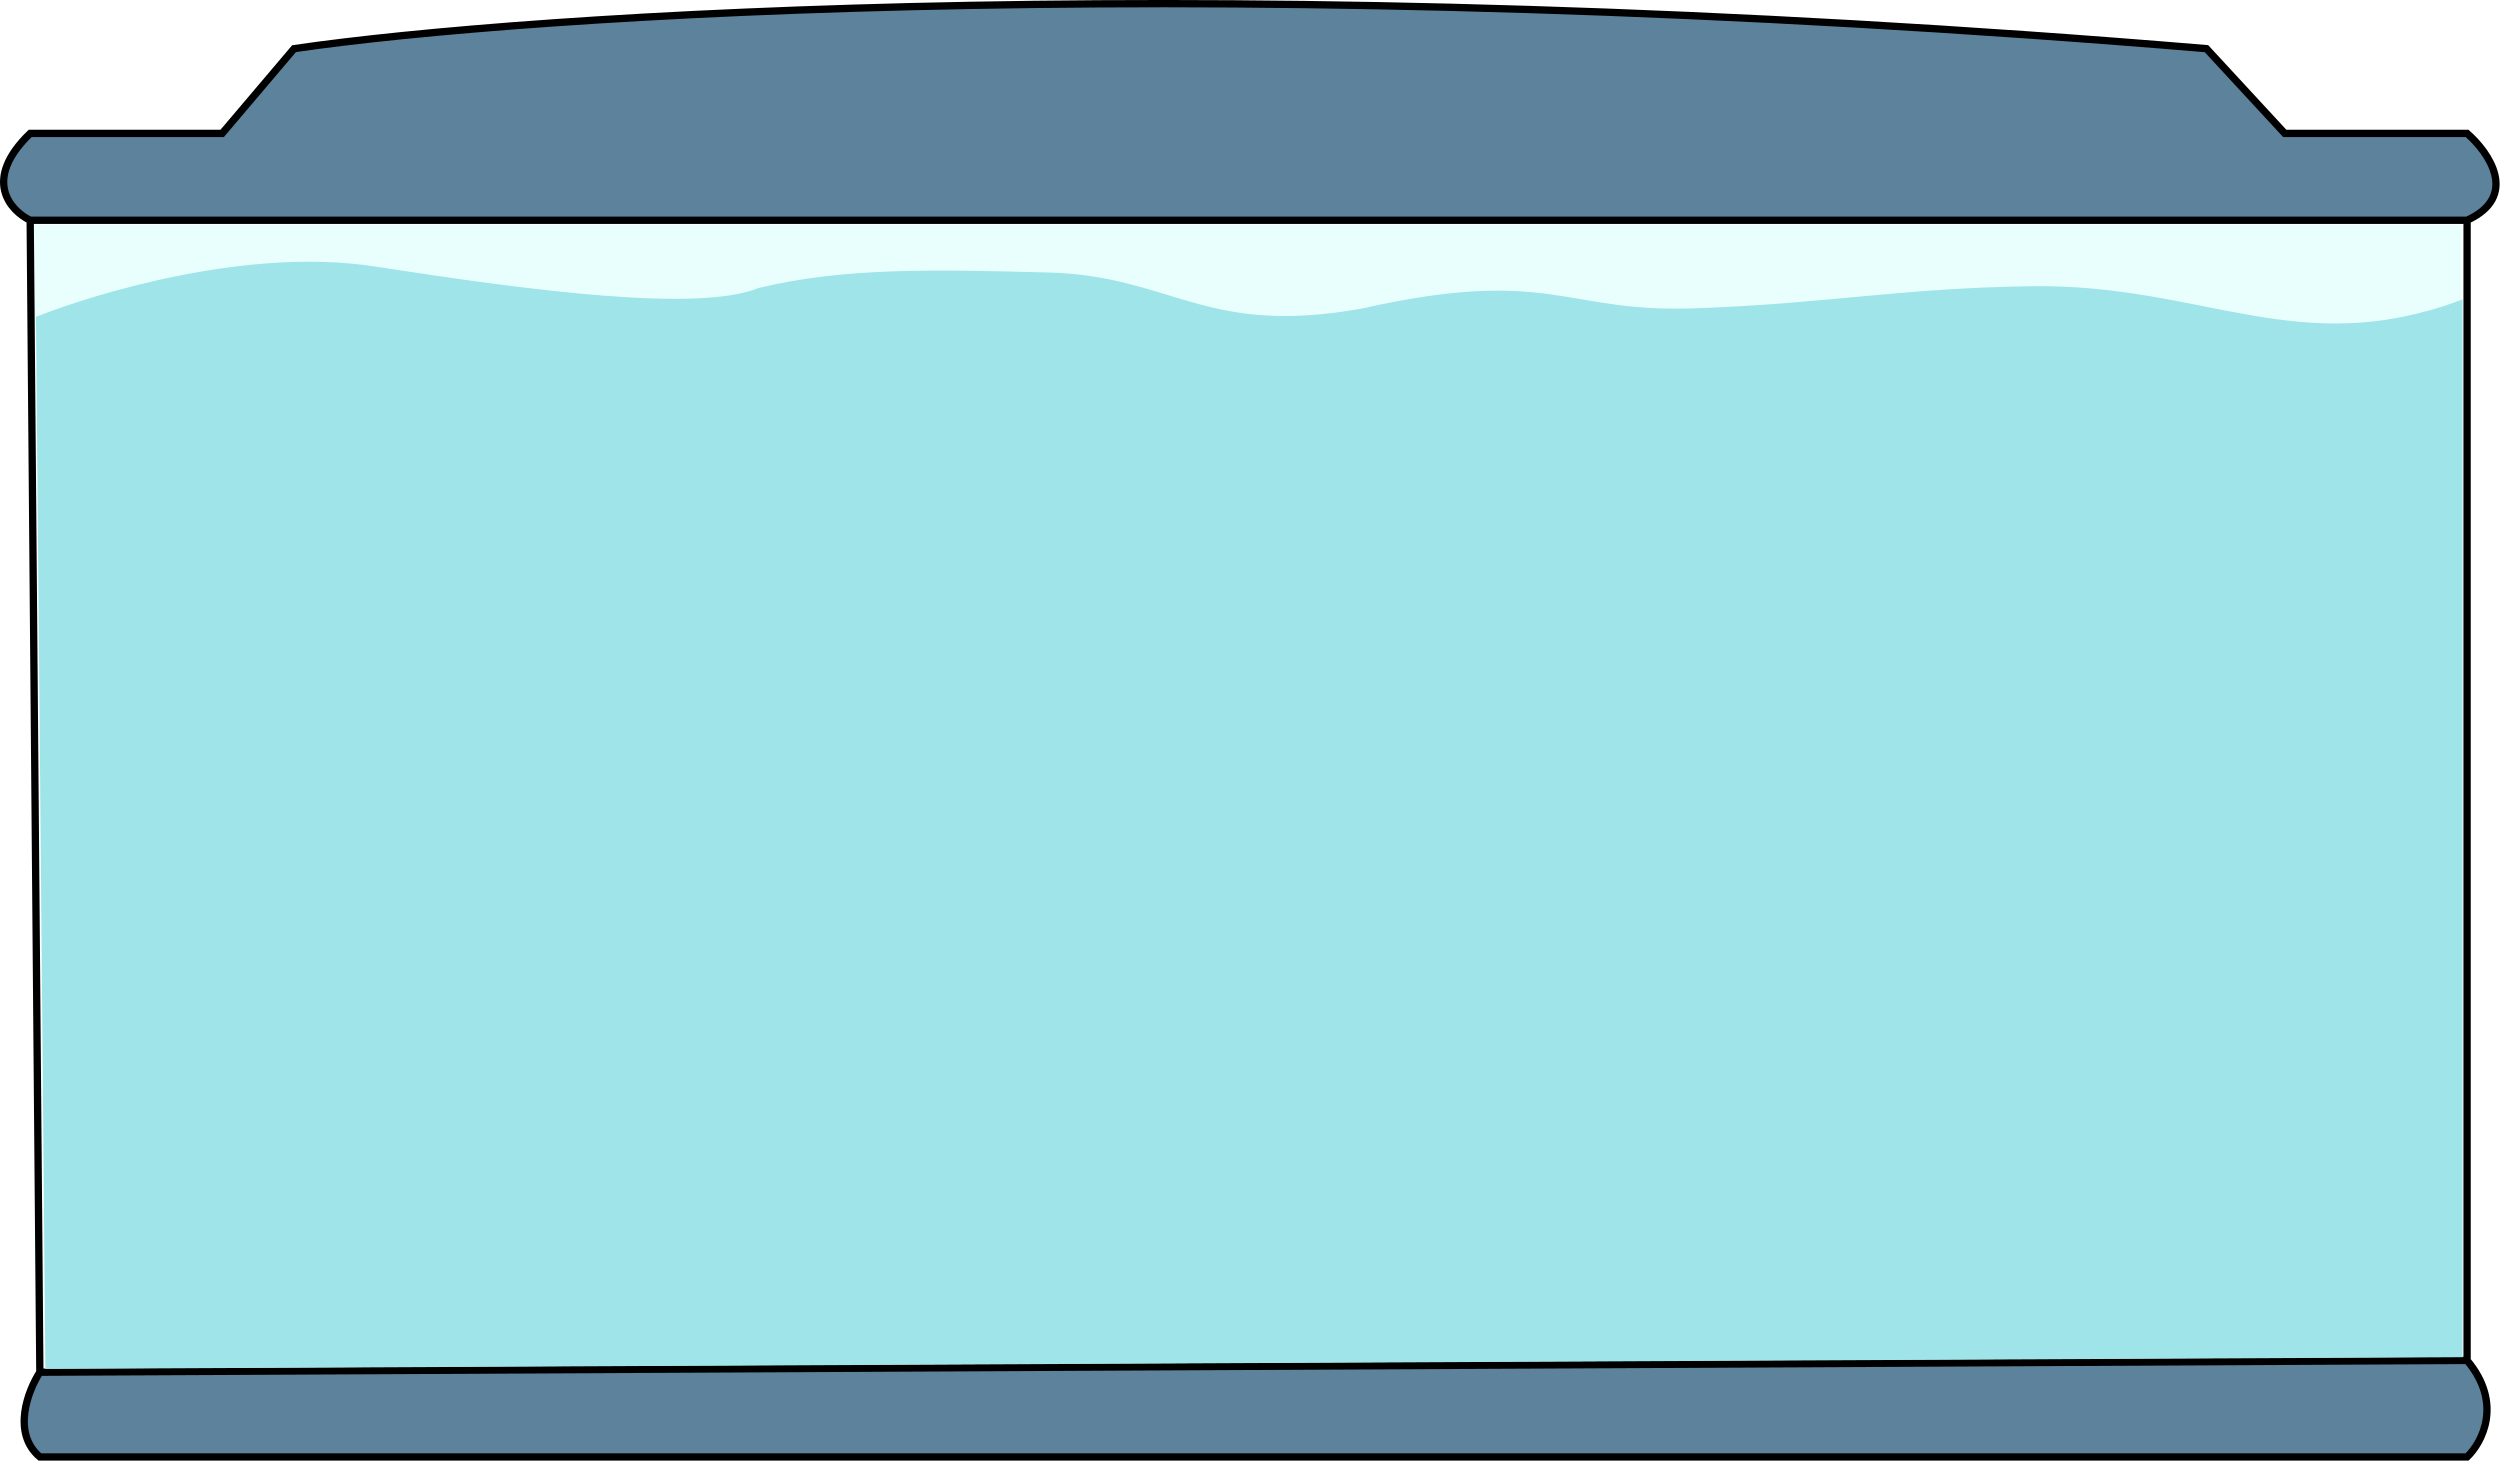
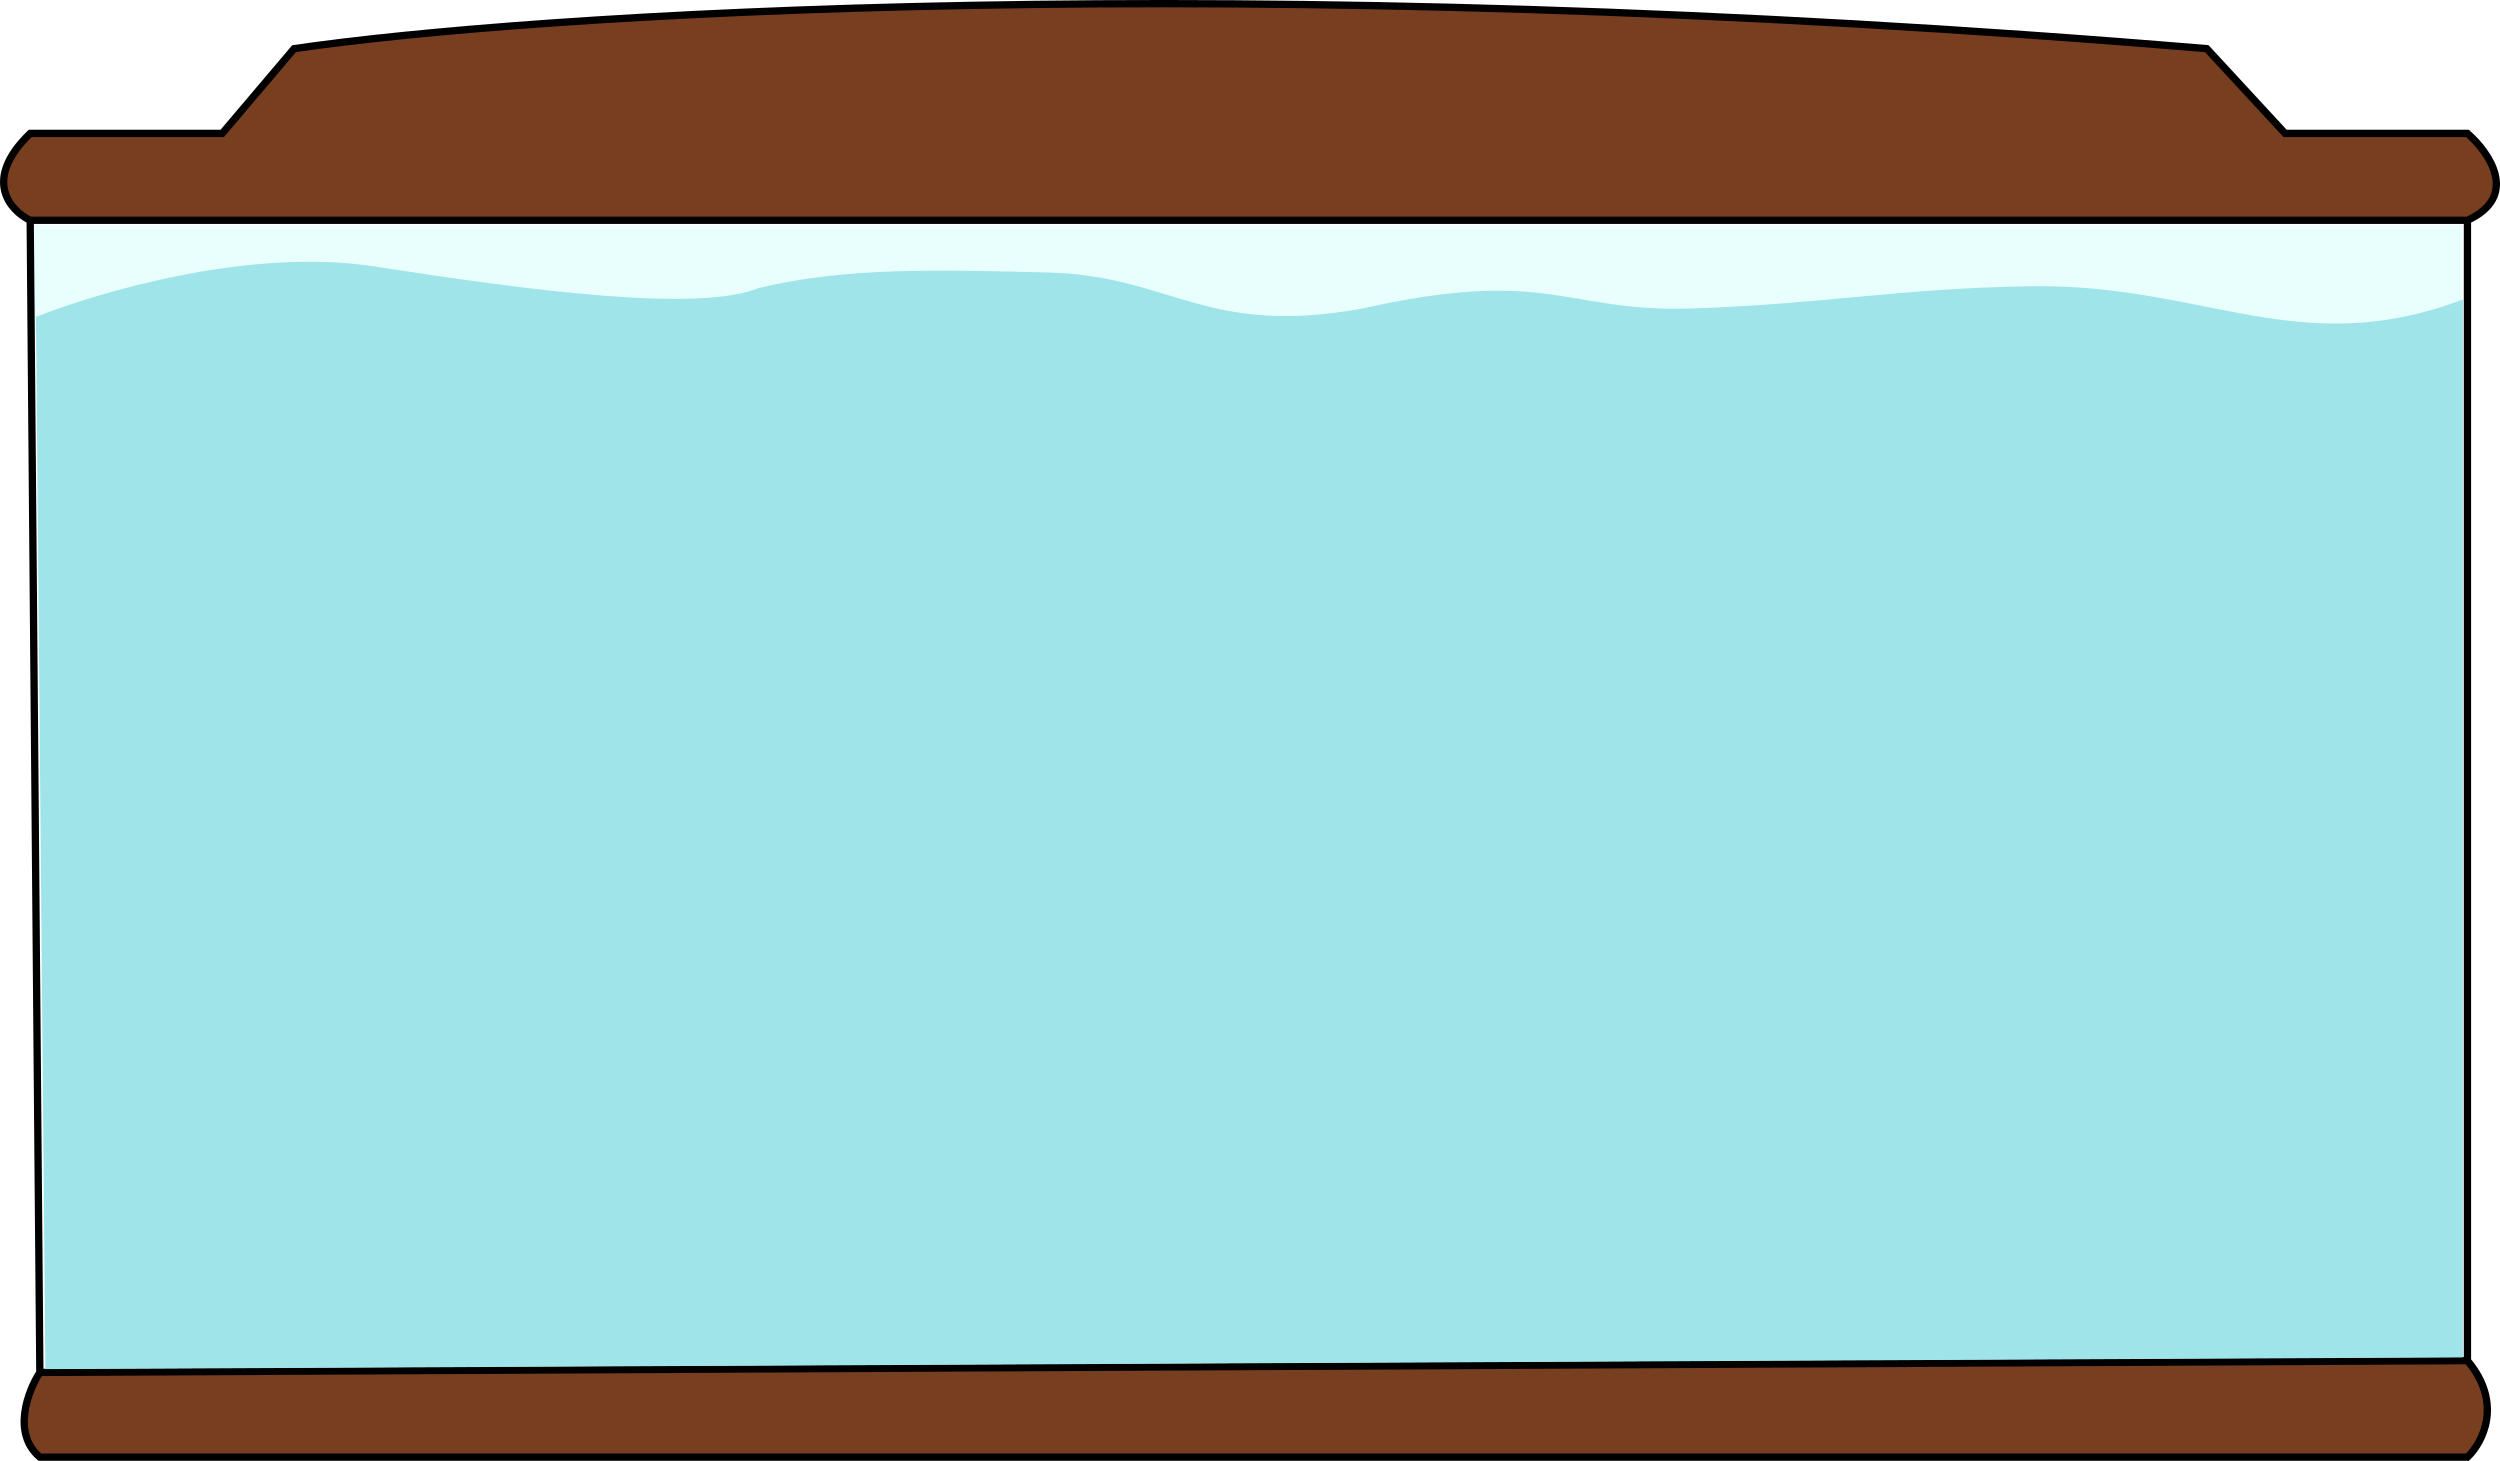
- <svg xmlns="http://www.w3.org/2000/svg" width="6844" height="3999" viewBox="0 0 6844 3999" fill="none">
+ <svg xmlns="http://www.w3.org/2000/svg" width="6843" height="3999" viewBox="0 0 6843 3999" fill="none">
  <path d="M97.012 898.234V621H6734.01V841.84C6303.9 975.777 6118.56 877.087 5958.29 841.84C5658.46 775.903 5316.66 807.678 5175.48 841.84C4790.39 918.189 4513.14 880.055 4403.57 851.058C4174.06 790.325 3909.68 816.354 3802.83 841.84C3492.65 968.728 3372.17 882.509 3060.9 800.629C2749.63 718.748 2273.73 779.481 2152.16 800.629C1900.97 872.206 1780.75 850.516 1712.24 841.84C1625.02 857.023 1132.58 778.939 899.448 734.474C612.054 719.291 257.281 834.61 97.012 898.234Z" fill="#E9FFFD" stroke="#E9FFFD" stroke-width="10" />
-   <path d="M6753.89 3724.3L109.072 3756.6C76.772 3806.52 31.554 3922.79 109.072 3988.57H6753.89C6795 3949.42 6852.55 3841.75 6753.89 3724.3Z" fill="#5D829C" />
-   <path d="M82.645 603.023H6753.89C6897.18 537.251 6813.6 417.058 6753.89 365.184H6254.72L6040.38 133.217C3371.88 -89.941 1438.23 40.235 804.972 133.217L608.24 365.184H82.645C-48.901 492.032 27.834 576.597 82.645 603.023Z" fill="#5D829C" />
+   <path d="M6753.89 3724.3L109.072 3756.6C76.772 3806.52 31.554 3922.79 109.072 3988.57H6753.89C6795 3949.42 6852.55 3841.75 6753.89 3724.3Z" fill="#783E20" />
+   <path d="M82.645 603.023H6753.89C6897.18 537.251 6813.6 417.058 6753.89 365.184H6254.72L6040.38 133.217C3371.88 -89.941 1438.23 40.235 804.972 133.217L608.24 365.184H82.645C-48.901 492.032 27.834 576.597 82.645 603.023Z" fill="#783E20" />
  <path d="M82.645 603.023H6753.89M82.645 603.023L109.072 3756.6M82.645 603.023C27.834 576.597 -48.901 492.032 82.645 365.184H608.24L804.972 133.217C1438.23 40.235 3371.88 -89.941 6040.38 133.217L6254.72 365.184H6753.89C6813.6 417.058 6897.18 537.251 6753.89 603.023M6753.89 603.023V3724.3M6753.89 3724.3L109.072 3756.6M6753.89 3724.3C6852.55 3841.75 6795 3949.42 6753.89 3988.57H109.072C31.554 3922.79 76.772 3806.52 109.072 3756.6" stroke="black" stroke-width="20" />
  <path d="M106.012 872.423C261.906 811.631 676.958 682.912 1025.17 736.95C1460.42 804.497 1912.95 863.131 2079 795.584C2311.53 739.294 2560.32 745.304 2869.26 753.449C3207.81 762.375 3296.73 930.417 3730.91 851.781C4242.36 736.95 4279.79 863.05 4631.2 851.781C4995.08 840.111 5197.45 796.231 5561.48 790.988C6028.49 784.26 6289.75 994.242 6734.01 830.492V3707.99L131.616 3740L106.012 872.423Z" fill="#9FE4E9" stroke="#9FE4E9" stroke-width="15" />
</svg>
